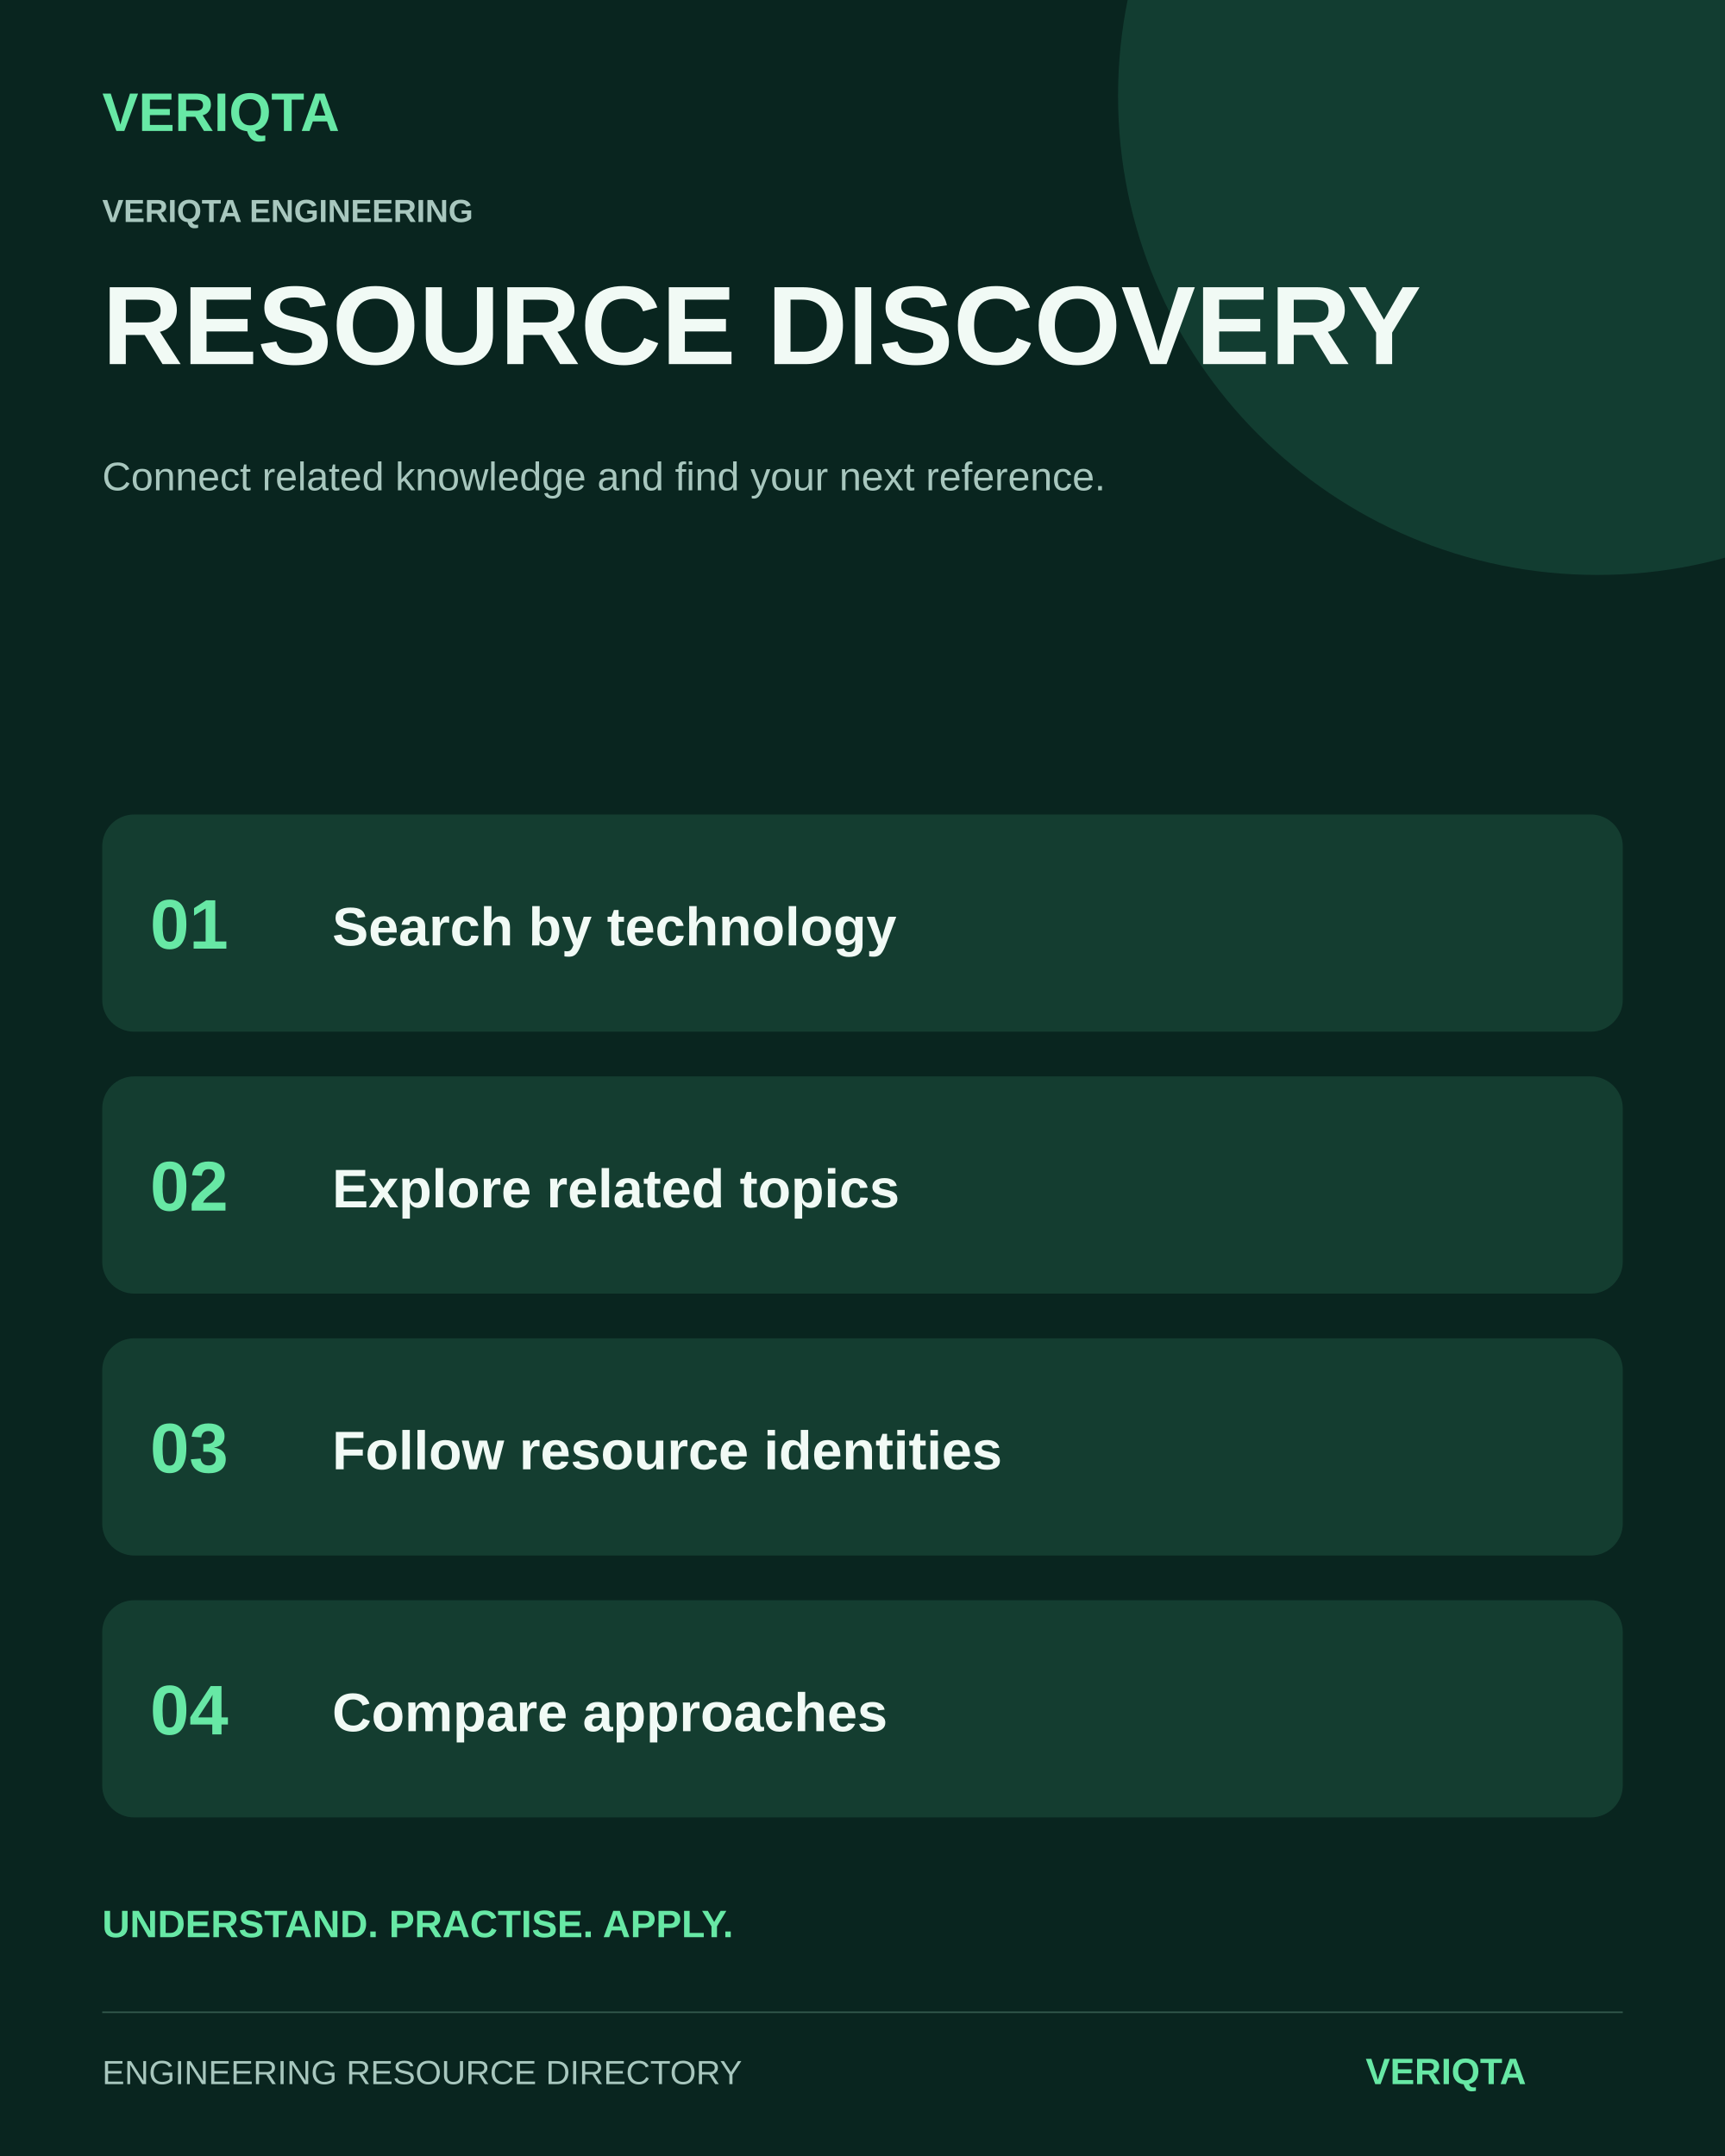
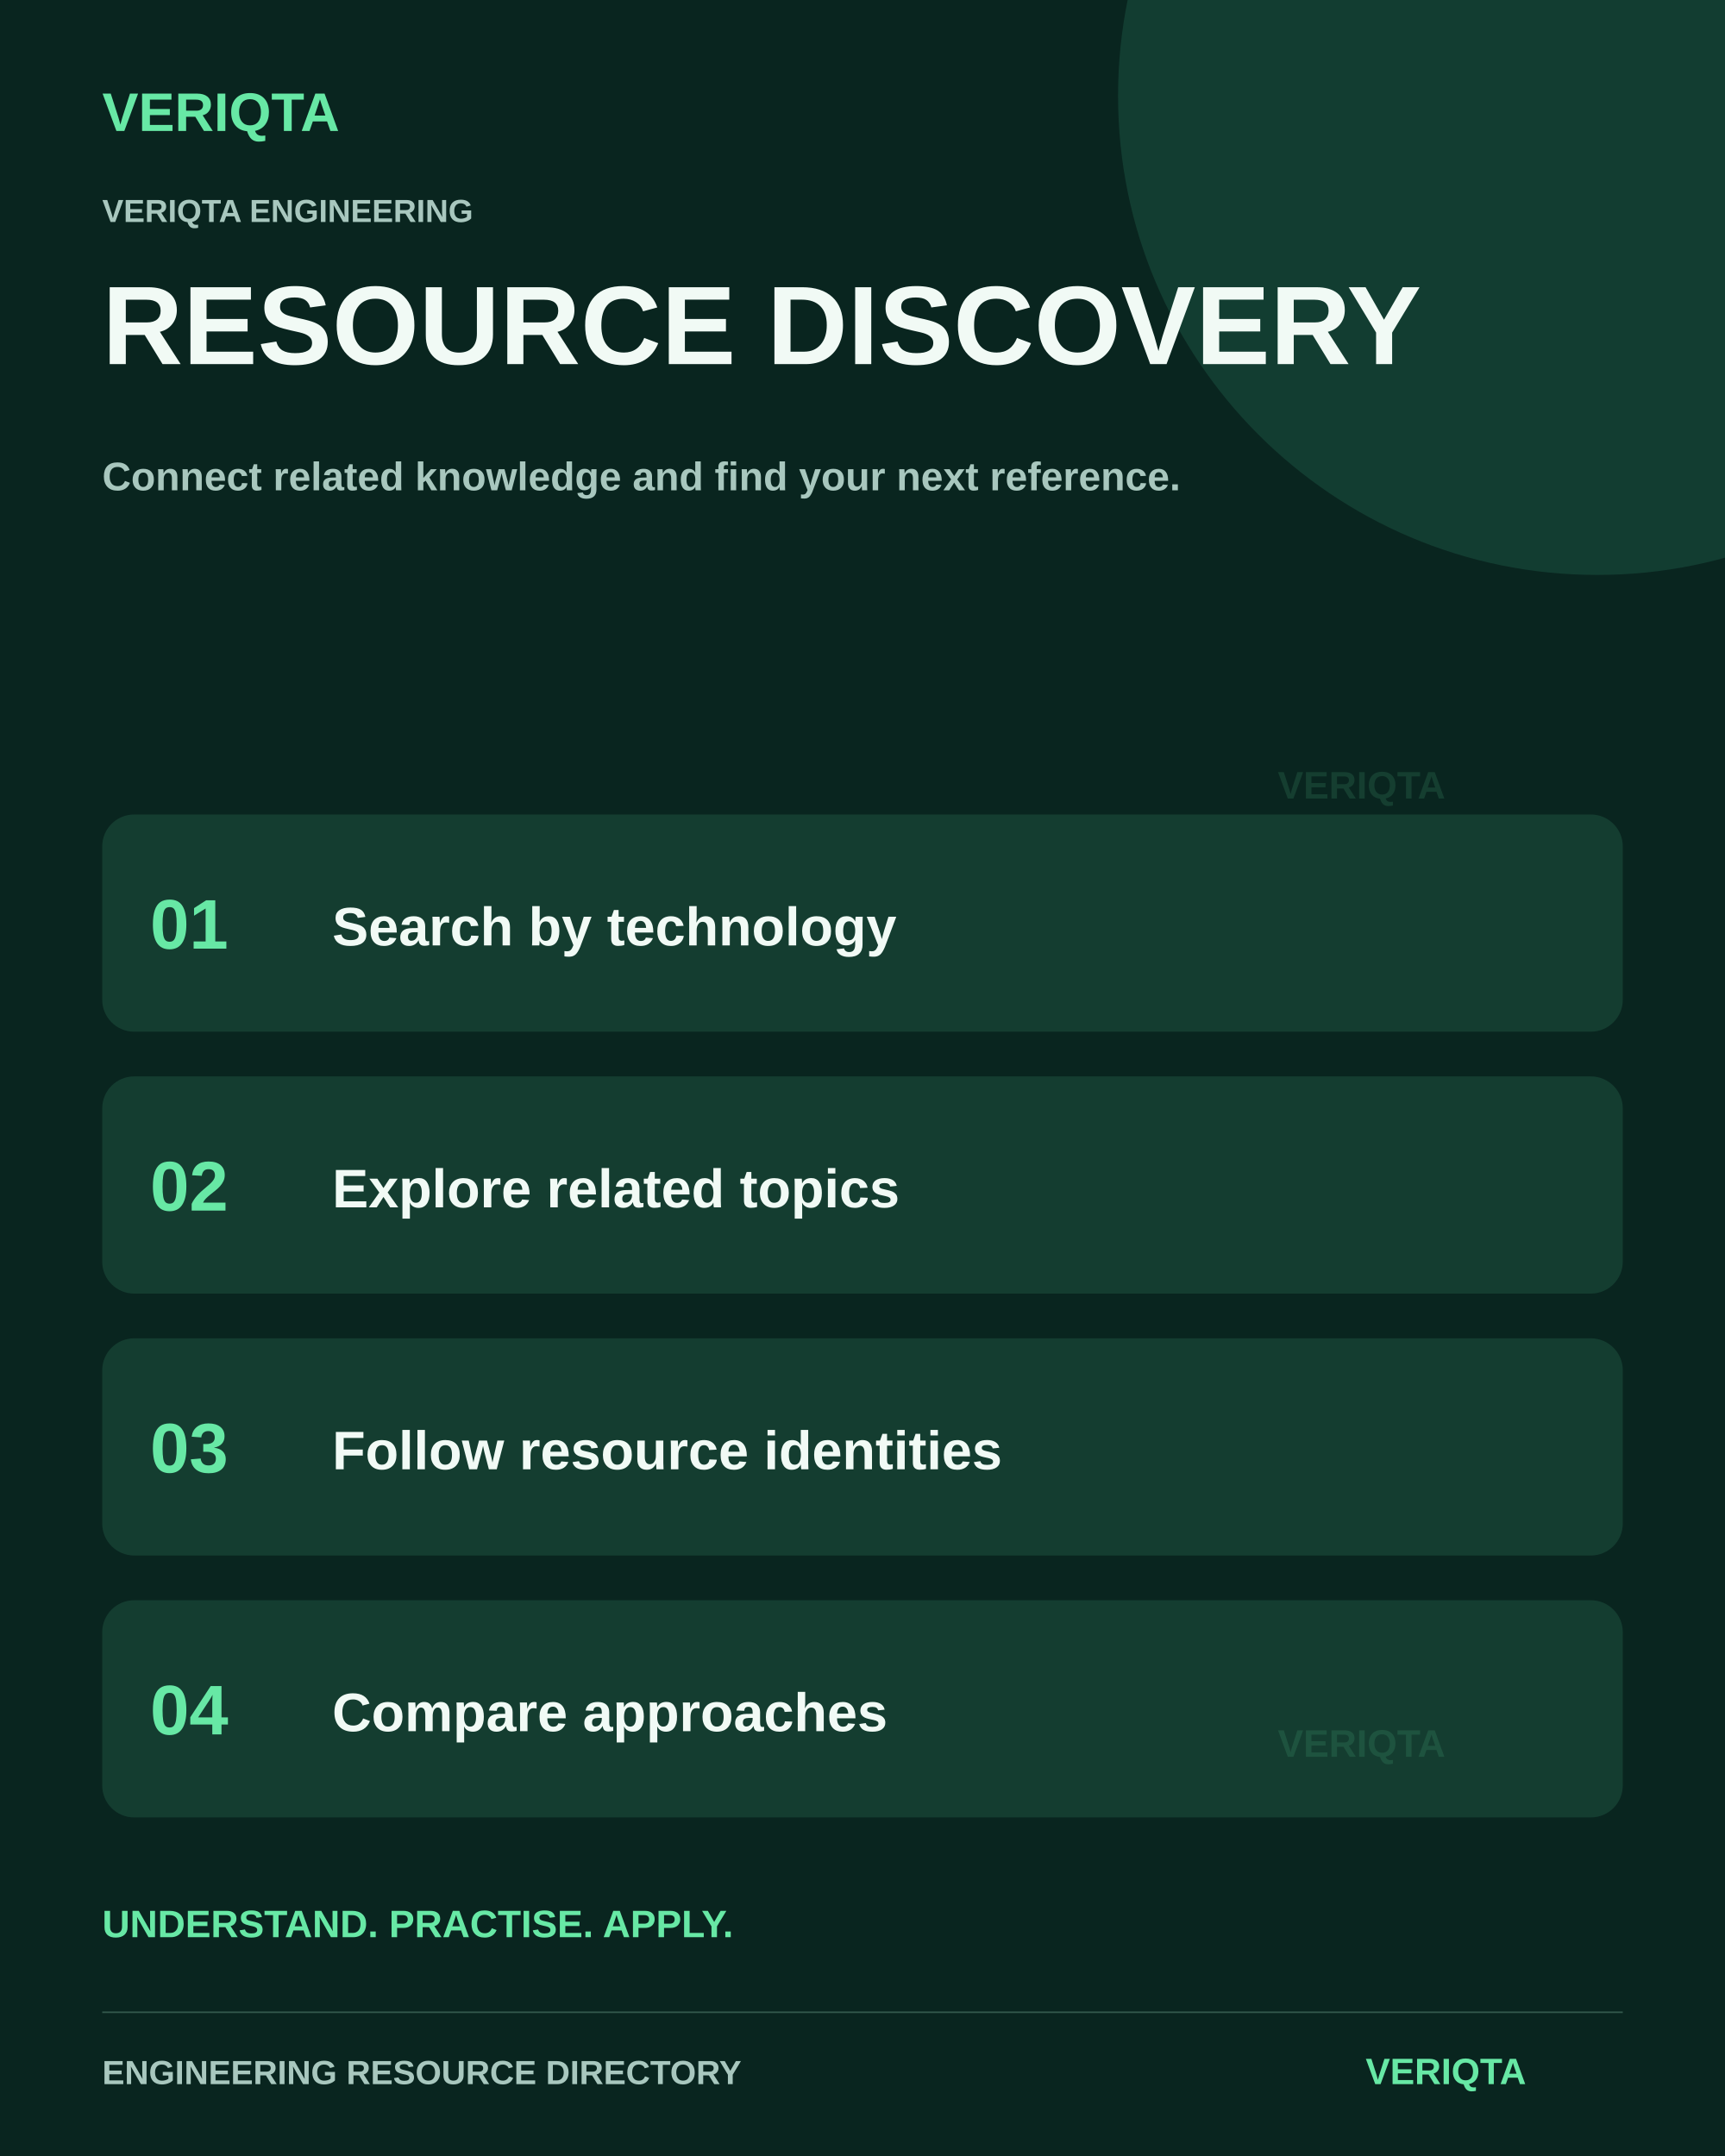
<svg xmlns="http://www.w3.org/2000/svg" width="1080" height="1350" viewBox="0 0 1080 1350">
  <rect x="0" y="0" width="1080" height="1350" rx="0" fill="#09251F" />
  <circle cx="1000" cy="60" r="300" fill="#123D31" />
-   <text x="64" y="82" font-family="Arial, Nimbus Sans, sans-serif" font-size="34" font-weight="bold" fill="#67E8A5">VERIQTA</text>
-   <text x="64" y="139" font-family="Arial, Nimbus Sans, sans-serif" font-size="20" font-weight="bold" fill="#A8C7BE">VERIQTA ENGINEERING</text>
-   <text x="64" y="228" font-family="Arial, Nimbus Sans, sans-serif" font-size="70" font-weight="bold" fill="#F1FAF5">RESOURCE DISCOVERY</text>
-   <text x="64" y="307" font-family="Arial, Nimbus Sans, sans-serif" font-size="25" font-weight="normal" fill="#A8C7BE">Connect related knowledge and find your next reference.</text>
+   <text x="64" y="82" font-family="Arial" font-size="34" font-weight="bold" fill="#67E8A5">VERIQTA</text>
+   <text x="64" y="139" font-family="Arial" font-size="20" font-weight="bold" fill="#A8C7BE">VERIQTA ENGINEERING</text>
+   <text x="64" y="228" font-family="Arial" font-size="70" font-weight="bold" fill="#F1FAF5">RESOURCE DISCOVERY</text>
+   <text x="64" y="307" font-family="Arial" font-size="25" font-weight="bold" fill="#A8C7BE">Connect related knowledge and find your next reference.</text>
  <path d="M64 1260H1016" stroke="#31584B" />
-   <text x="64" y="1305" font-family="Arial, Nimbus Sans, sans-serif" font-size="21" font-weight="normal" fill="#A8C7BE">ENGINEERING RESOURCE DIRECTORY</text>
-   <text x="855" y="1305" font-family="Arial, Nimbus Sans, sans-serif" font-size="23" font-weight="bold" fill="#67E8A5">VERIQTA</text>
+   <text x="64" y="1305" font-family="Arial" font-size="21" font-weight="bold" fill="#A8C7BE">ENGINEERING RESOURCE DIRECTORY</text>
+   <text x="855" y="1305" font-family="Arial" font-size="23" font-weight="bold" fill="#67E8A5">VERIQTA</text>
  <rect x="64" y="510" width="952" height="136" rx="20" fill="#143D30" />
-   <text x="94" y="594" font-family="Arial, Nimbus Sans, sans-serif" font-size="44" font-weight="bold" fill="#67E8A5">01</text>
-   <text x="208" y="592" font-family="Arial, Nimbus Sans, sans-serif" font-size="34" font-weight="bold" fill="#F1FAF5">Search by technology</text>
+   <text x="94" y="594" font-family="Arial" font-size="44" font-weight="bold" fill="#67E8A5">01</text>
+   <text x="208" y="592" font-family="Arial" font-size="34" font-weight="bold" fill="#F1FAF5">Search by technology</text>
  <rect x="64" y="674" width="952" height="136" rx="20" fill="#143D30" />
-   <text x="94" y="758" font-family="Arial, Nimbus Sans, sans-serif" font-size="44" font-weight="bold" fill="#67E8A5">02</text>
-   <text x="208" y="756" font-family="Arial, Nimbus Sans, sans-serif" font-size="34" font-weight="bold" fill="#F1FAF5">Explore related topics</text>
+   <text x="94" y="758" font-family="Arial" font-size="44" font-weight="bold" fill="#67E8A5">02</text>
+   <text x="208" y="756" font-family="Arial" font-size="34" font-weight="bold" fill="#F1FAF5">Explore related topics</text>
  <rect x="64" y="838" width="952" height="136" rx="20" fill="#143D30" />
-   <text x="94" y="922" font-family="Arial, Nimbus Sans, sans-serif" font-size="44" font-weight="bold" fill="#67E8A5">03</text>
-   <text x="208" y="920" font-family="Arial, Nimbus Sans, sans-serif" font-size="34" font-weight="bold" fill="#F1FAF5">Follow resource identities</text>
+   <text x="94" y="922" font-family="Arial" font-size="44" font-weight="bold" fill="#67E8A5">03</text>
+   <text x="208" y="920" font-family="Arial" font-size="34" font-weight="bold" fill="#F1FAF5">Follow resource identities</text>
  <rect x="64" y="1002" width="952" height="136" rx="20" fill="#143D30" />
-   <text x="94" y="1086" font-family="Arial, Nimbus Sans, sans-serif" font-size="44" font-weight="bold" fill="#67E8A5">04</text>
-   <text x="208" y="1084" font-family="Arial, Nimbus Sans, sans-serif" font-size="34" font-weight="bold" fill="#F1FAF5">Compare approaches</text>
-   <text x="64" y="1213" font-family="Arial, Nimbus Sans, sans-serif" font-size="24" font-weight="bold" fill="#67E8A5">UNDERSTAND. PRACTISE. APPLY.</text>
+   <text x="94" y="1086" font-family="Arial" font-size="44" font-weight="bold" fill="#67E8A5">04</text>
+   <text x="208" y="1084" font-family="Arial" font-size="34" font-weight="bold" fill="#F1FAF5">Compare approaches</text>
+   <text x="64" y="1213" font-family="Arial" font-size="24" font-weight="bold" fill="#67E8A5">UNDERSTAND. PRACTISE. APPLY.</text>
+   <g fill="#67E8A5" opacity="0.13" font-family="Arial" font-weight="bold" font-size="24">
+     <text x="800" y="500">VERIQTA</text>
+     <text x="800" y="1100">VERIQTA</text>
+   </g>
</svg>
